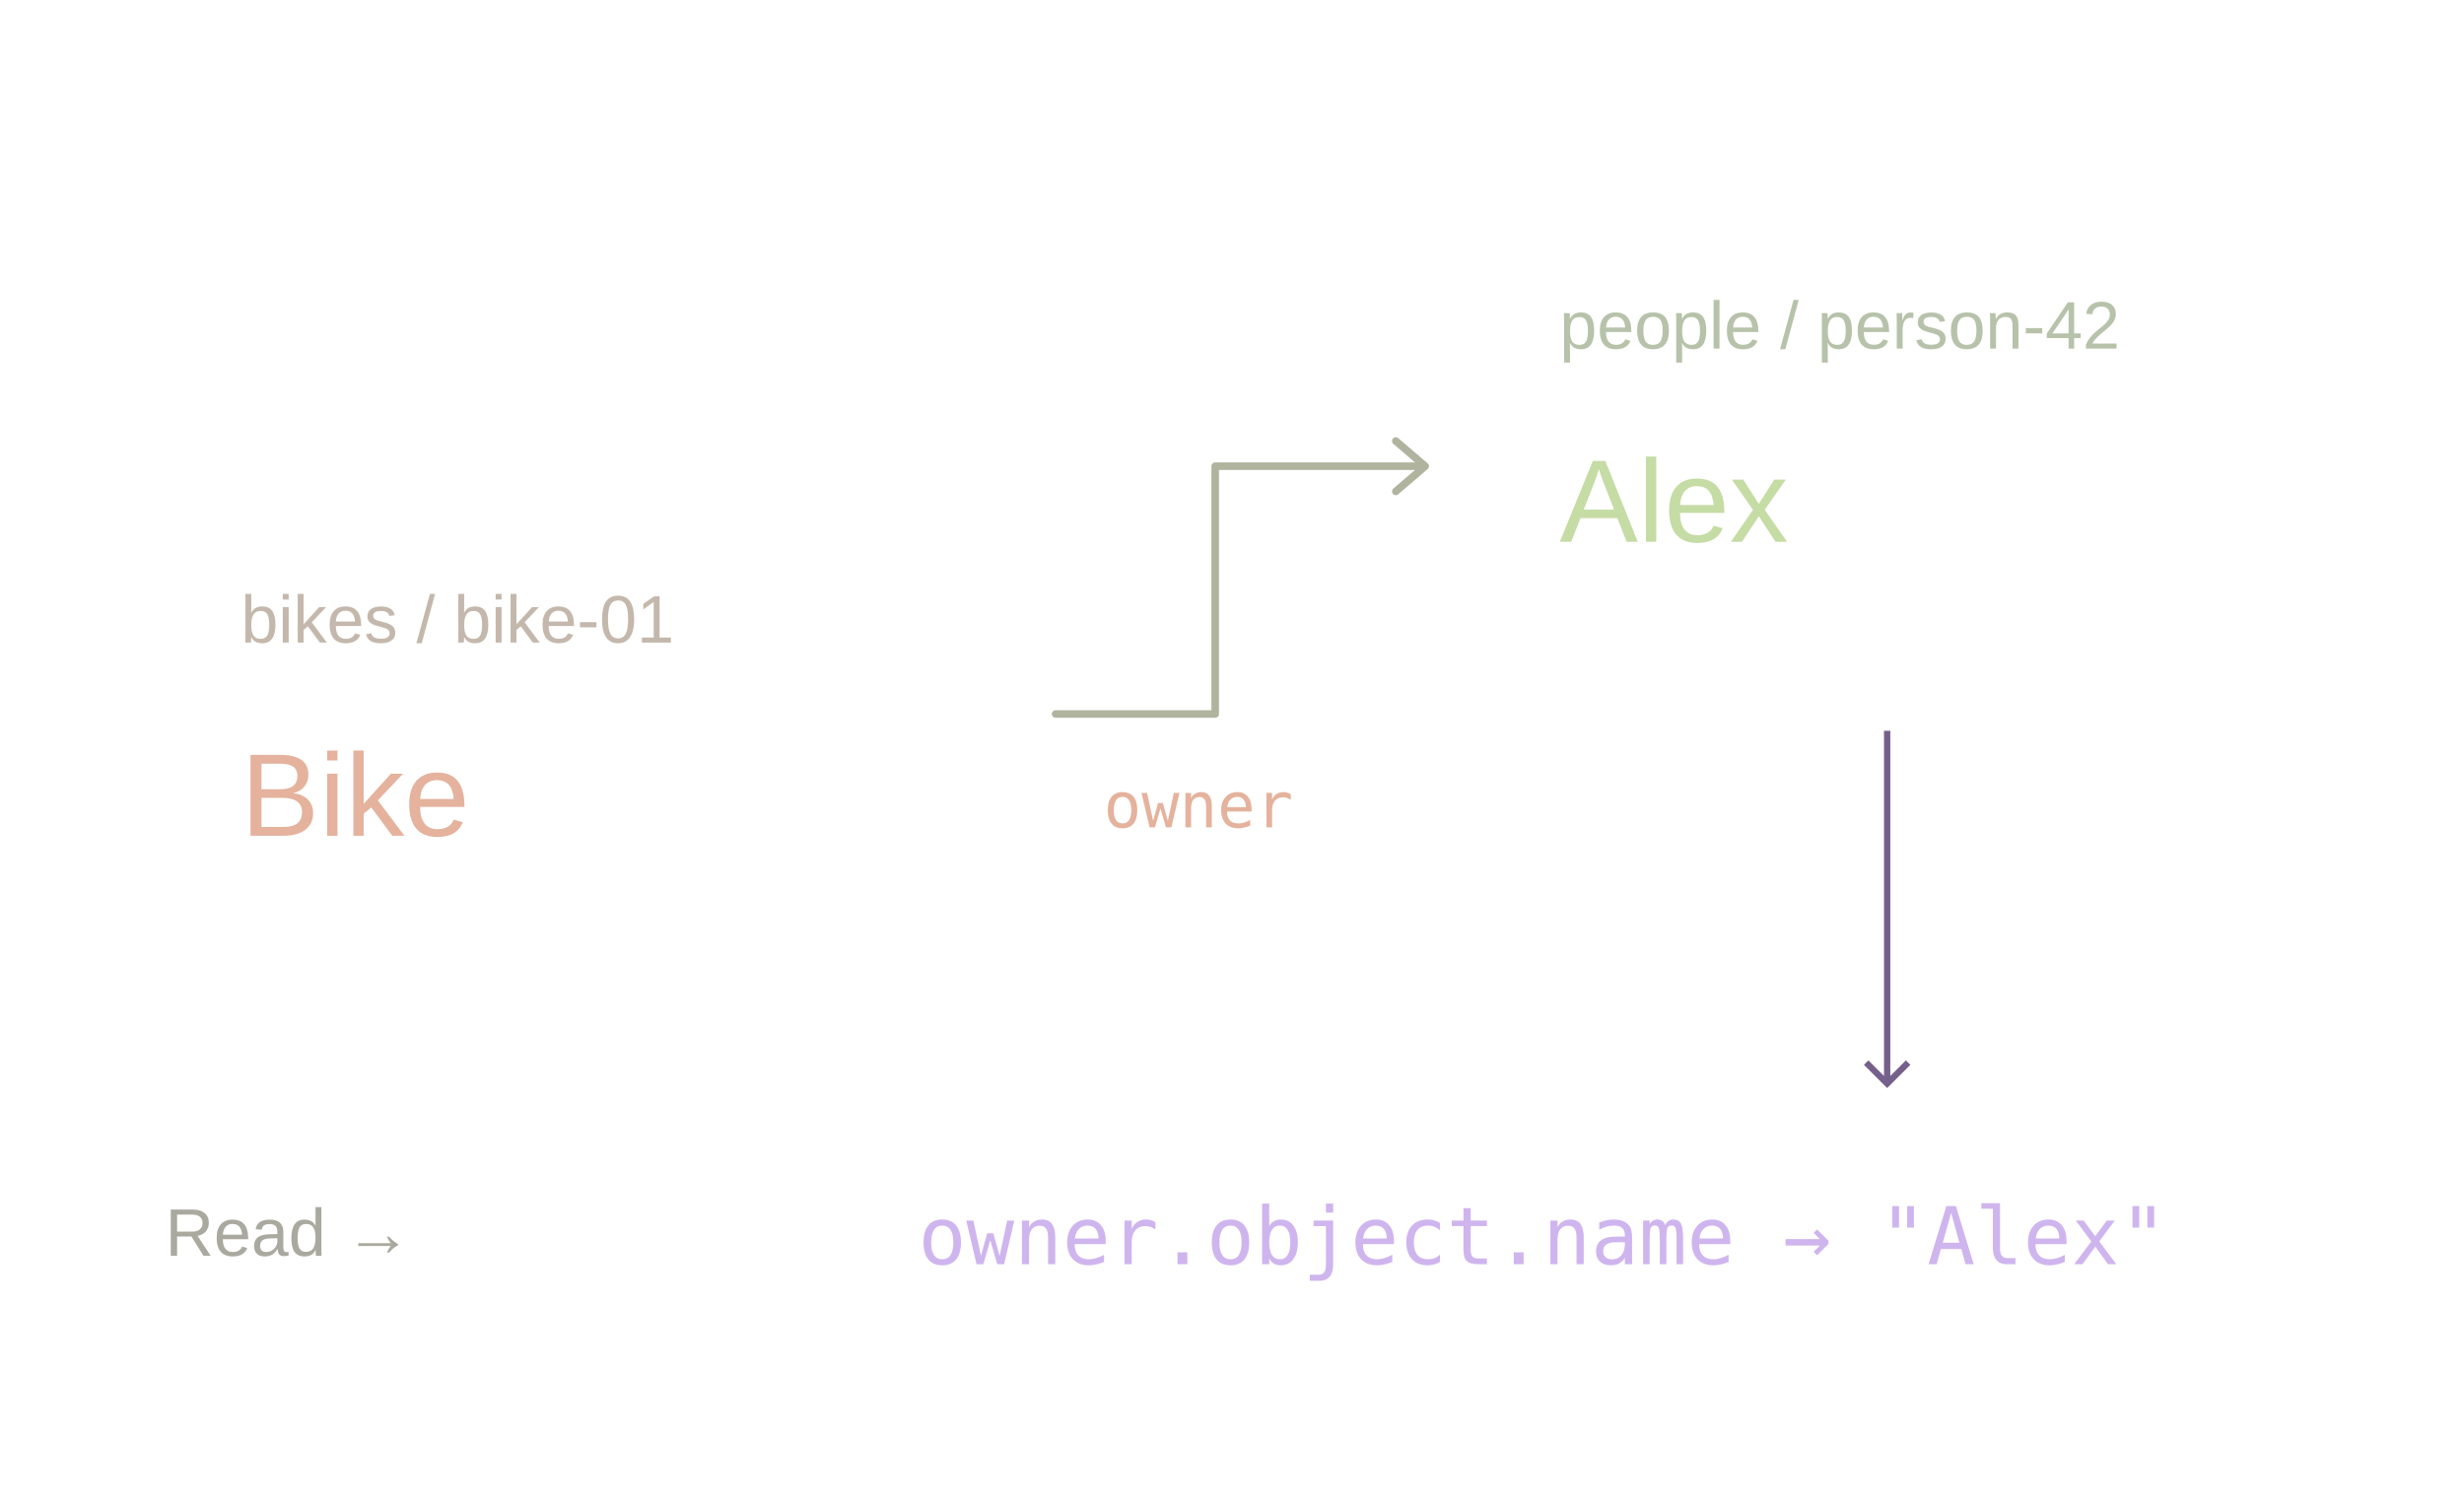
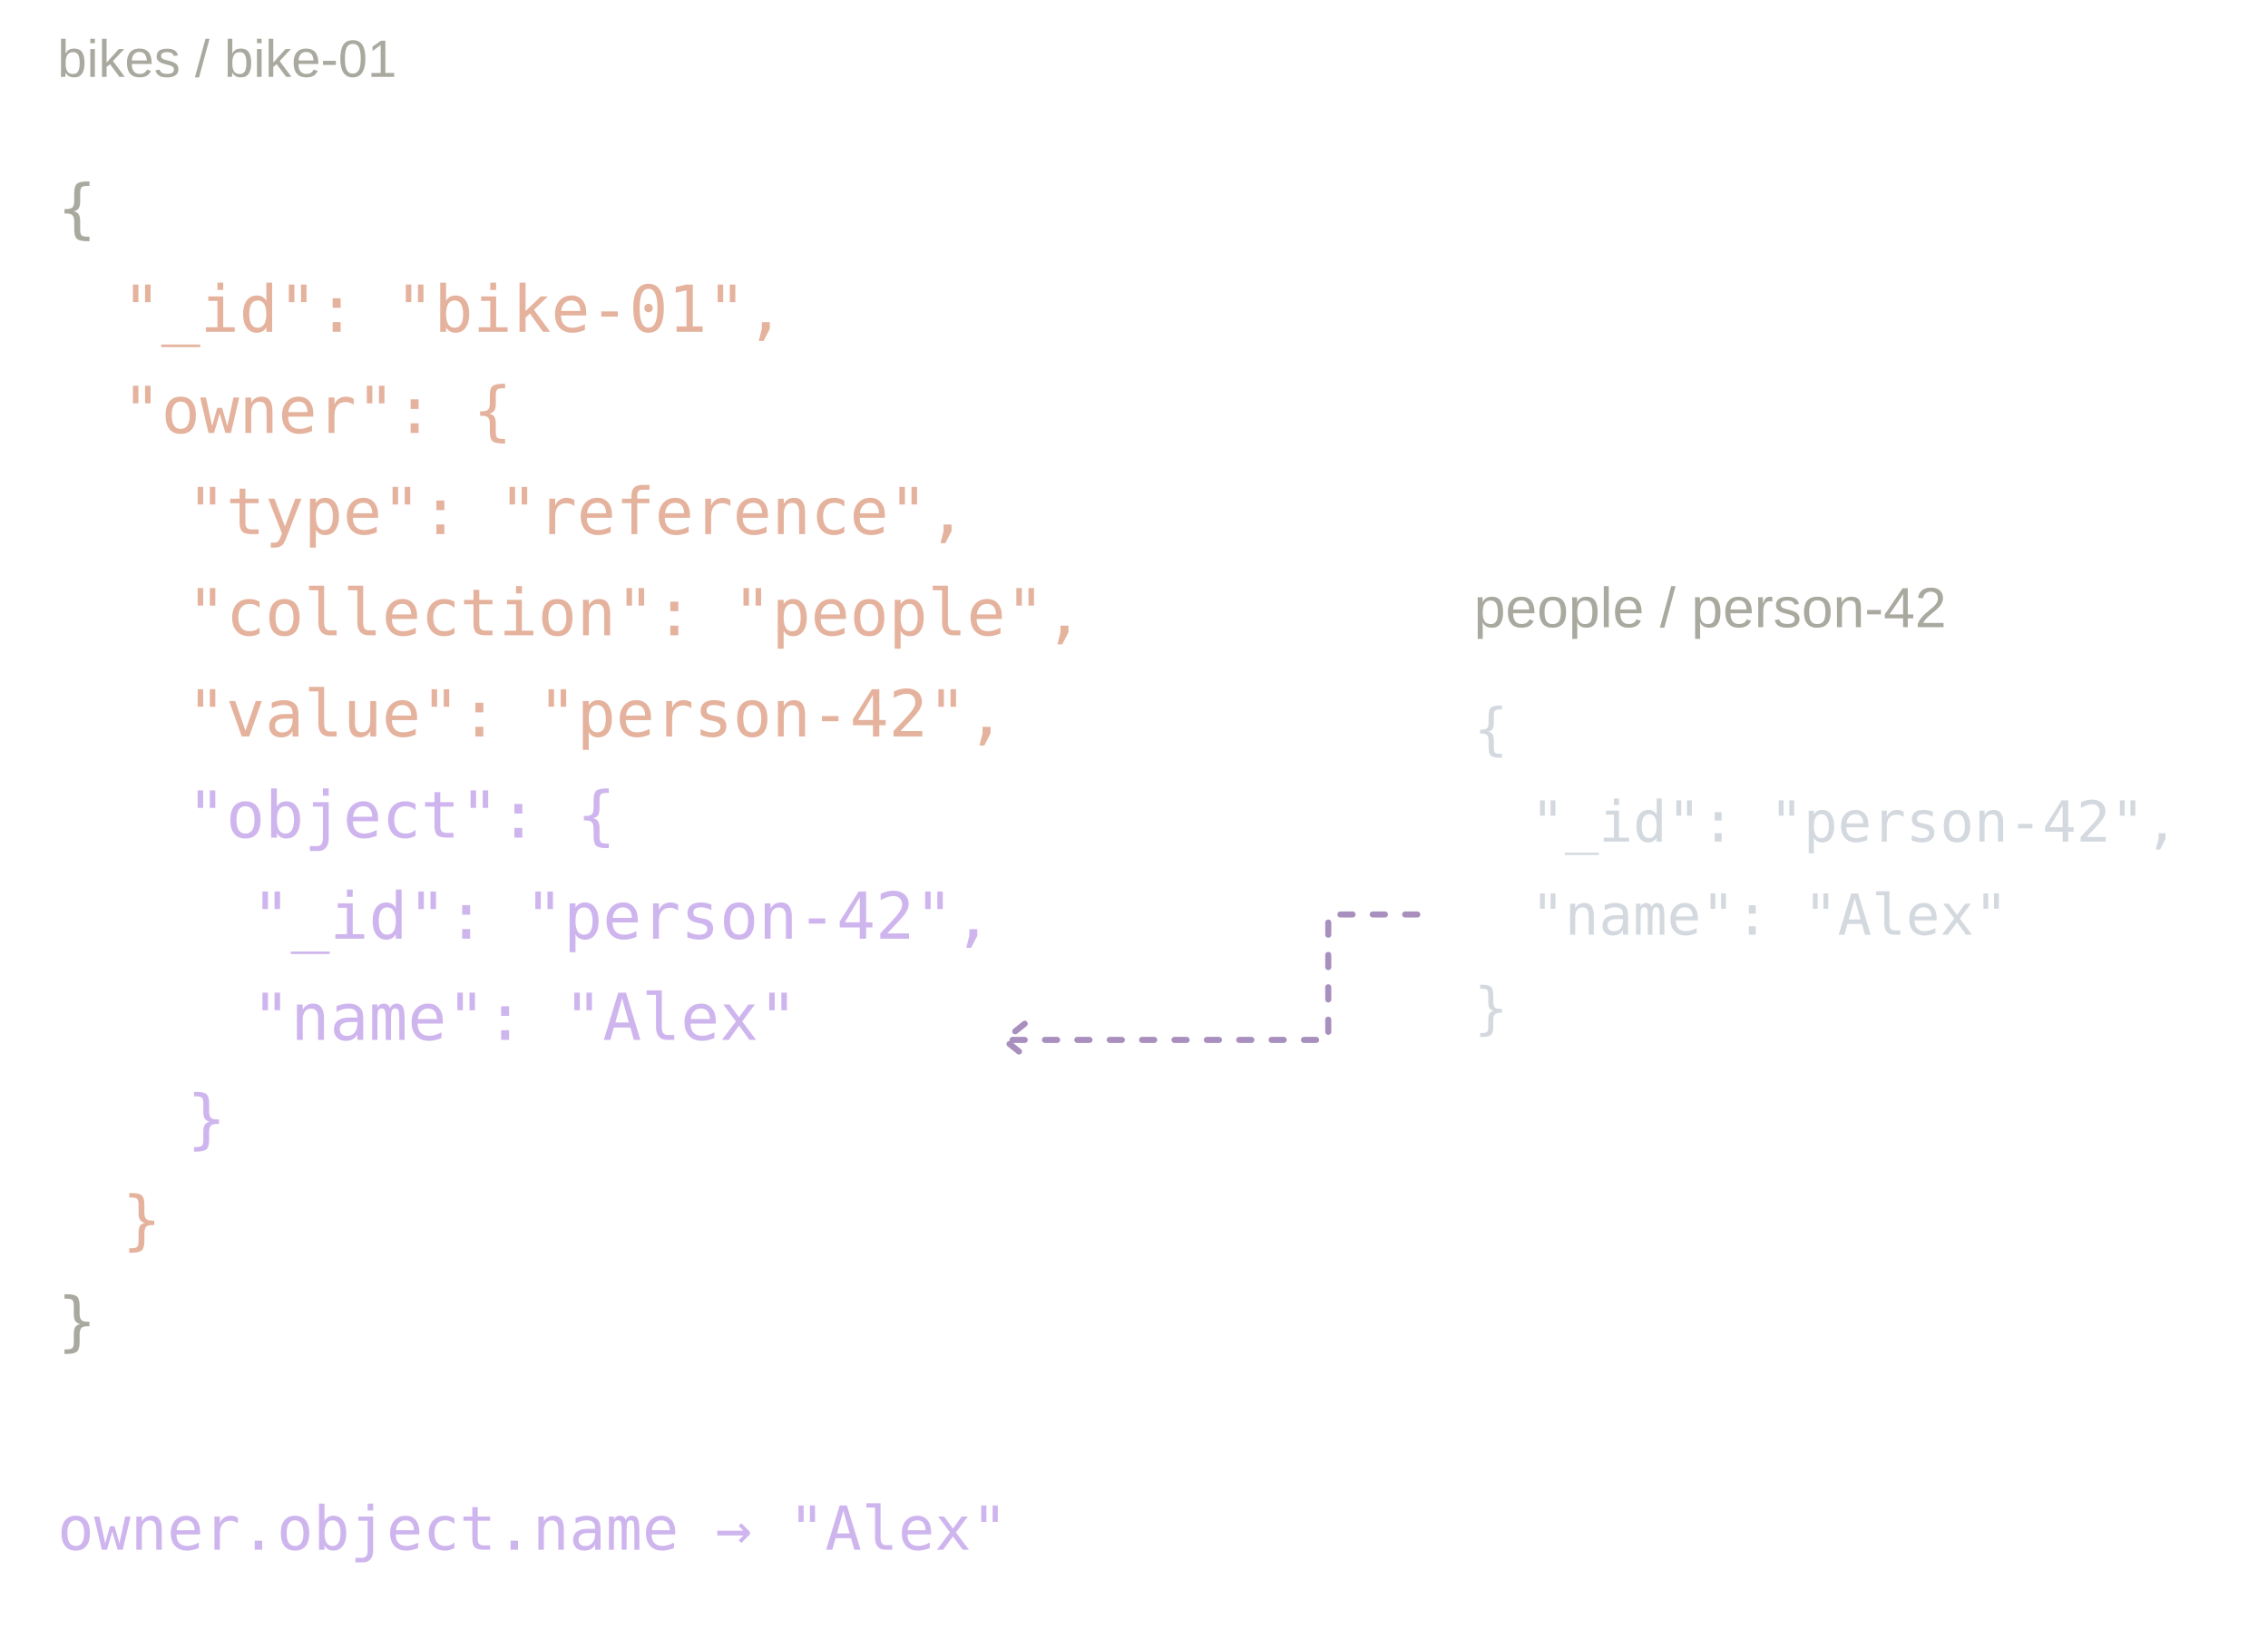
<svg xmlns="http://www.w3.org/2000/svg" class="learn-references" width="100%" fill="none" font-family="Montserrat, Arial, sans-serif">
  <style>
-     .learn-references { aspect-ratio: 560 / 360; }
+     .learn-references { aspect-ratio: 560 / 405; }
    .learn-references-compact { display: none; }
    @media (max-width: 640px) {
-       .learn-references { aspect-ratio: 360 / 368; }
+       .learn-references { aspect-ratio: 360 / 478; }
+       .learn-references-wide { display: none; }
+       .learn-references-compact { display: block; }
+     }
+     @container (max-width: 480px) {
+       .learn-references { aspect-ratio: 360 / 478; }
      .learn-references-wide { display: none; }
      .learn-references-compact { display: block; }
    }
  </style>
-   <svg class="learn-references-wide" viewBox="0 0 560 360" width="100%" height="100%" aria-hidden="true">
-     <text x="44" y="153" font-size="16" fill="#c4b8ac" data-copy="learn-diagrams.bike-label">bikes / bike-01</text>
-     <text x="44" y="199" font-size="28" fill="#e4b29d" data-copy="learn-diagrams.bike-name">Bike</text>
-     <text x="358" y="83" font-size="16" fill="#b7c2aa" data-copy="learn-diagrams.person-label">people / person-42</text>
-     <text x="358" y="129" font-size="28" fill="#c5dca5" data-copy="learn-diagrams.person-name">Alex</text>
-     <path d="M238 170h38V111h50m-7-6 7 6-7 6" stroke="#b0b39e" stroke-width="1.8" stroke-linecap="round" stroke-linejoin="round" />
-     <text x="272" y="197" font-size="15" fill="#e4b29d" text-anchor="middle" font-family="ui-monospace, SFMono-Regular, Consolas, monospace">owner</text>
-     <text x="354" y="301" font-size="19" fill="#cfb5ee" text-anchor="middle" font-family="ui-monospace, SFMono-Regular, Consolas, monospace" data-copy="learn-diagrams.reference-read">owner.object.name → "Alex"</text>
-     <path d="M436 174v84m-5-5 5 5 5-5" stroke="#74608a" stroke-width="1.5" />
-     <text x="26" y="299" font-size="16" fill="#aaa99f" data-copy="learn-diagrams.read">Read →</text>
+   <svg class="learn-references-wide" viewBox="0 0 560 405" width="100%" height="100%" aria-hidden="true">
+     <text x="14" y="19" font-size="13" fill="#aaa99f" data-copy="learn-diagrams.bike-label">bikes / bike-01</text>
+     <g class="reference-parent" font-family="ui-monospace, SFMono-Regular, Consolas, monospace">
+       <text x="14" y="57" font-size="16" fill="#aaa99f">{</text>
+       <text x="30" y="82" font-size="16" fill="#e4b29d" data-copy="learn-diagrams.object-id">"_id": "bike-01",</text>
+       <text x="30" y="107" font-size="16" fill="#e4b29d" data-copy="learn-diagrams.reference-owner">"owner": {</text>
+       <text x="46" y="132" font-size="16" fill="#e4b29d" data-copy="learn-diagrams.reference-type">"type": "reference",</text>
+       <text x="46" y="157" font-size="16" fill="#e4b29d" data-copy="learn-diagrams.reference-collection">"collection": "people",</text>
+       <text x="46" y="182" font-size="16" fill="#e4b29d" data-copy="learn-diagrams.reference-value">"value": "person-42",</text>
+       <text x="46" y="207" font-size="16" fill="#cfb5ee" data-copy="learn-diagrams.reference-object">"object": {</text>
+       <text x="62" y="232" font-size="16" fill="#cfb5ee" data-copy="learn-diagrams.resolved-id">"_id": "person-42",</text>
+       <text x="62" y="257" font-size="16" fill="#cfb5ee" data-copy="learn-diagrams.resolved-name">"name": "Alex"</text>
+       <text x="46" y="282" font-size="16" fill="#cfb5ee">}</text>
+       <text x="30" y="307" font-size="16" fill="#e4b29d">}</text>
+       <text x="14" y="332" font-size="16" fill="#aaa99f">}</text>
+     </g>
+     <text x="364" y="155" font-size="14" fill="#aaa99f" data-copy="learn-diagrams.person-label">people / person-42</text>
+     <g class="reference-source" font-family="ui-monospace, SFMono-Regular, Consolas, monospace" opacity=".55">
+       <text x="364" y="185" font-size="14" fill="#aebac5">{</text>
+       <text x="378" y="208" font-size="14" fill="#aebac5" data-copy="learn-diagrams.source-id">"_id": "person-42",</text>
+       <text x="378" y="231" font-size="14" fill="#aebac5" data-copy="learn-diagrams.source-name">"name": "Alex"</text>
+       <text x="364" y="254" font-size="14" fill="#aebac5">}</text>
+     </g>
+     <path d="M350 226H328v31h-80m5-4-5 4 5 4" stroke="#a88fbd" stroke-width="1.5" stroke-linecap="round" stroke-linejoin="round" stroke-dasharray="3 5" />
+     <text x="14" y="383" font-size="15" fill="#cfb5ee" data-copy="learn-diagrams.reference-read" font-family="ui-monospace, SFMono-Regular, Consolas, monospace">owner.object.name → "Alex"</text>
  </svg>
-   <svg class="learn-references-compact" viewBox="0 0 360 368" width="100%" height="100%" aria-hidden="true">
-     <text x="36" y="45" font-size="14" fill="#c4b8ac" data-copy="learn-diagrams.bike-label">bikes / bike-01</text>
-     <text x="36" y="83" font-size="26" fill="#e4b29d" data-copy="learn-diagrams.bike-name">Bike</text>
-     <path d="M132 114v28h96v17m-5-5 5 5 5-5" stroke="#b0b39e" stroke-width="1.7" stroke-linecap="round" stroke-linejoin="round" />
-     <text x="288" y="140" font-size="14" fill="#e4b29d" font-family="ui-monospace, SFMono-Regular, Consolas, monospace">owner</text>
-     <text x="132" y="195" font-size="14" fill="#b7c2aa" data-copy="learn-diagrams.person-label">people / person-42</text>
-     <text x="132" y="234" font-size="26" fill="#c5dca5" data-copy="learn-diagrams.person-name">Alex</text>
-     <path d="M228 264v27m-5-5 5 5 5-5" stroke="#74608a" stroke-width="1.5" />
-     <text x="180" y="332" font-size="17" fill="#cfb5ee" text-anchor="middle" font-family="ui-monospace, SFMono-Regular, Consolas, monospace" data-copy="learn-diagrams.reference-read">owner.object.name → "Alex"</text>
+   <svg class="learn-references-compact" viewBox="0 0 360 478" width="100%" height="100%" aria-hidden="true">
+     <text x="14" y="19" font-size="13" fill="#aaa99f" data-copy="learn-diagrams.bike-label">bikes / bike-01</text>
+     <g class="reference-parent" font-family="ui-monospace, SFMono-Regular, Consolas, monospace">
+       <text x="14" y="51" font-size="15" fill="#aaa99f">{</text>
+       <text x="29" y="74" font-size="15" fill="#e4b29d" data-copy="learn-diagrams.object-id">"_id": "bike-01",</text>
+       <text x="29" y="97" font-size="15" fill="#e4b29d" data-copy="learn-diagrams.reference-owner">"owner": {</text>
+       <text x="44" y="120" font-size="15" fill="#e4b29d" data-copy="learn-diagrams.reference-type">"type": "reference",</text>
+       <text x="44" y="143" font-size="15" fill="#e4b29d" data-copy="learn-diagrams.reference-collection">"collection": "people",</text>
+       <text x="44" y="166" font-size="15" fill="#e4b29d" data-copy="learn-diagrams.reference-value">"value": "person-42",</text>
+       <text x="44" y="189" font-size="15" fill="#cfb5ee" data-copy="learn-diagrams.reference-object">"object": {</text>
+       <text x="59" y="212" font-size="15" fill="#cfb5ee" data-copy="learn-diagrams.resolved-id">"_id": "person-42",</text>
+       <text x="59" y="235" font-size="15" fill="#cfb5ee" data-copy="learn-diagrams.resolved-name">"name": "Alex"</text>
+       <text x="44" y="258" font-size="15" fill="#cfb5ee">}</text>
+       <text x="29" y="281" font-size="15" fill="#e4b29d">}</text>
+       <text x="14" y="304" font-size="15" fill="#aaa99f">}</text>
+     </g>
+     <text x="166" y="353" font-size="14" fill="#aaa99f" data-copy="learn-diagrams.person-label">people / person-42</text>
+     <g class="reference-source" font-family="ui-monospace, SFMono-Regular, Consolas, monospace" opacity=".55">
+       <text x="166" y="383" font-size="14" fill="#aebac5">{</text>
+       <text x="180" y="406" font-size="14" fill="#aebac5" data-copy="learn-diagrams.source-id">"_id": "person-42",</text>
+       <text x="180" y="429" font-size="14" fill="#aebac5" data-copy="learn-diagrams.source-name">"name": "Alex"</text>
+       <text x="166" y="452" font-size="14" fill="#aebac5">}</text>
+     </g>
+     <path d="M259 342V258H231m5-4-5 4 5 4" stroke="#a88fbd" stroke-width="1.5" stroke-linecap="round" stroke-linejoin="round" stroke-dasharray="3 5" />
  </svg>
</svg>
